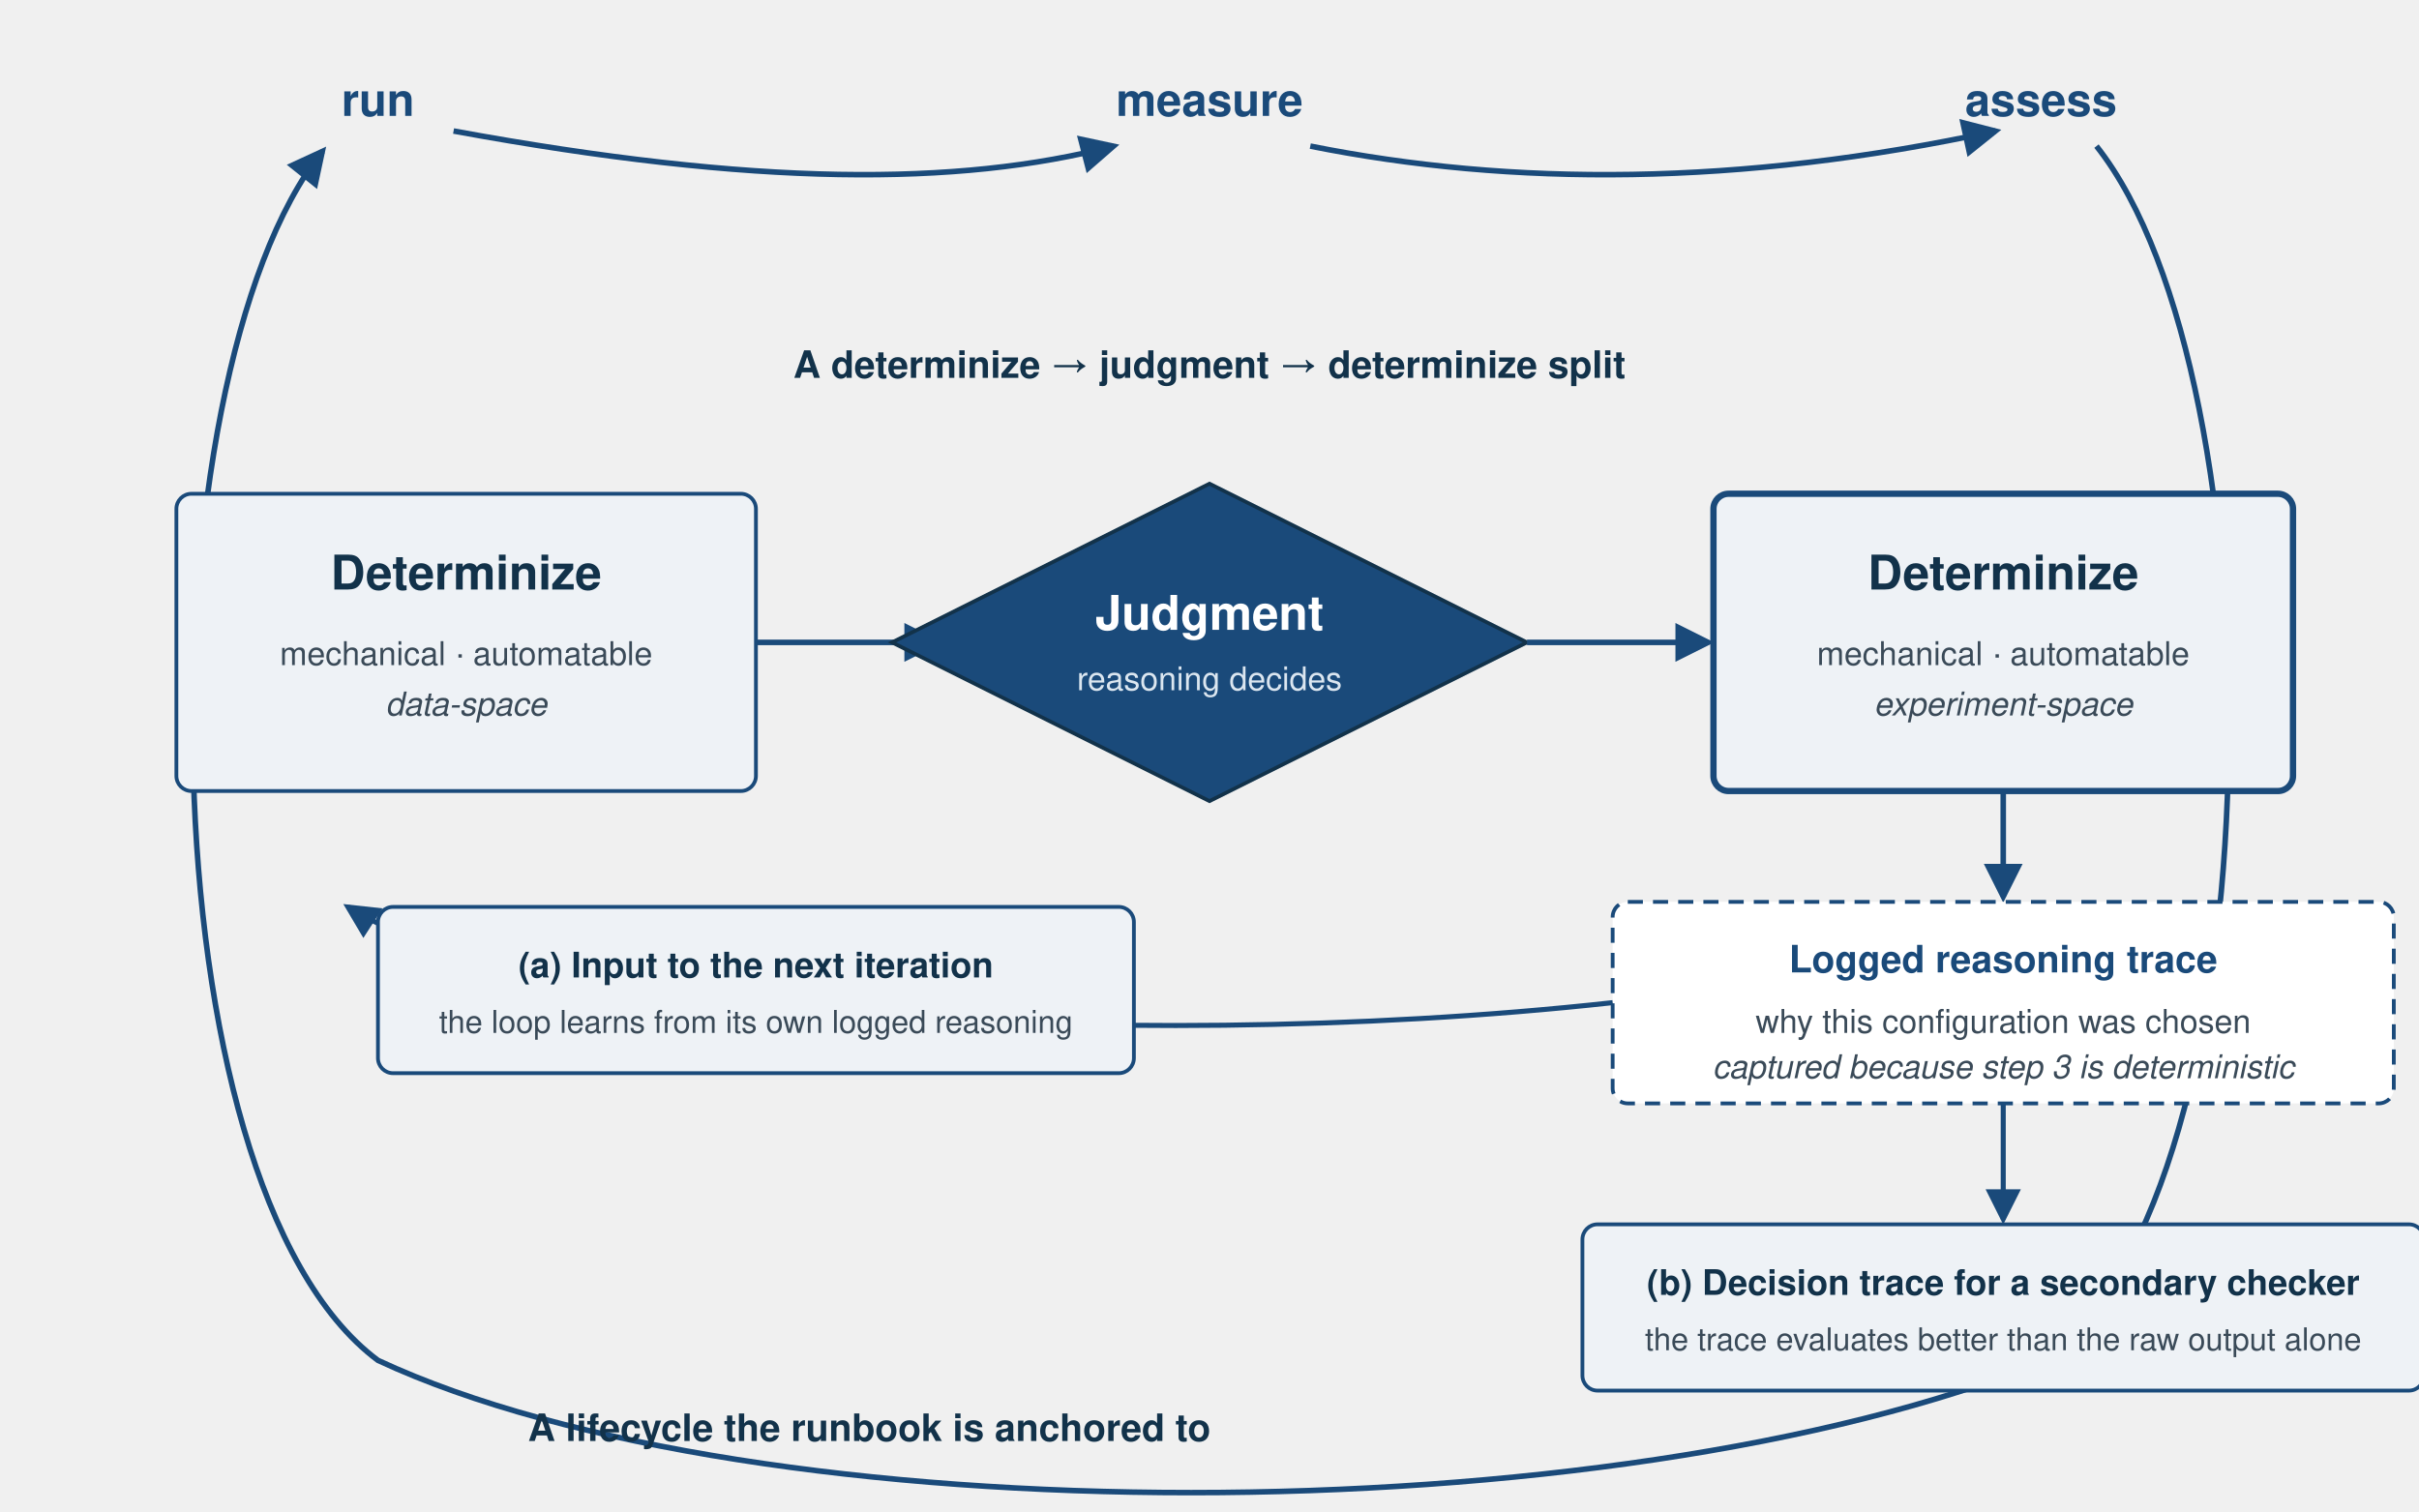
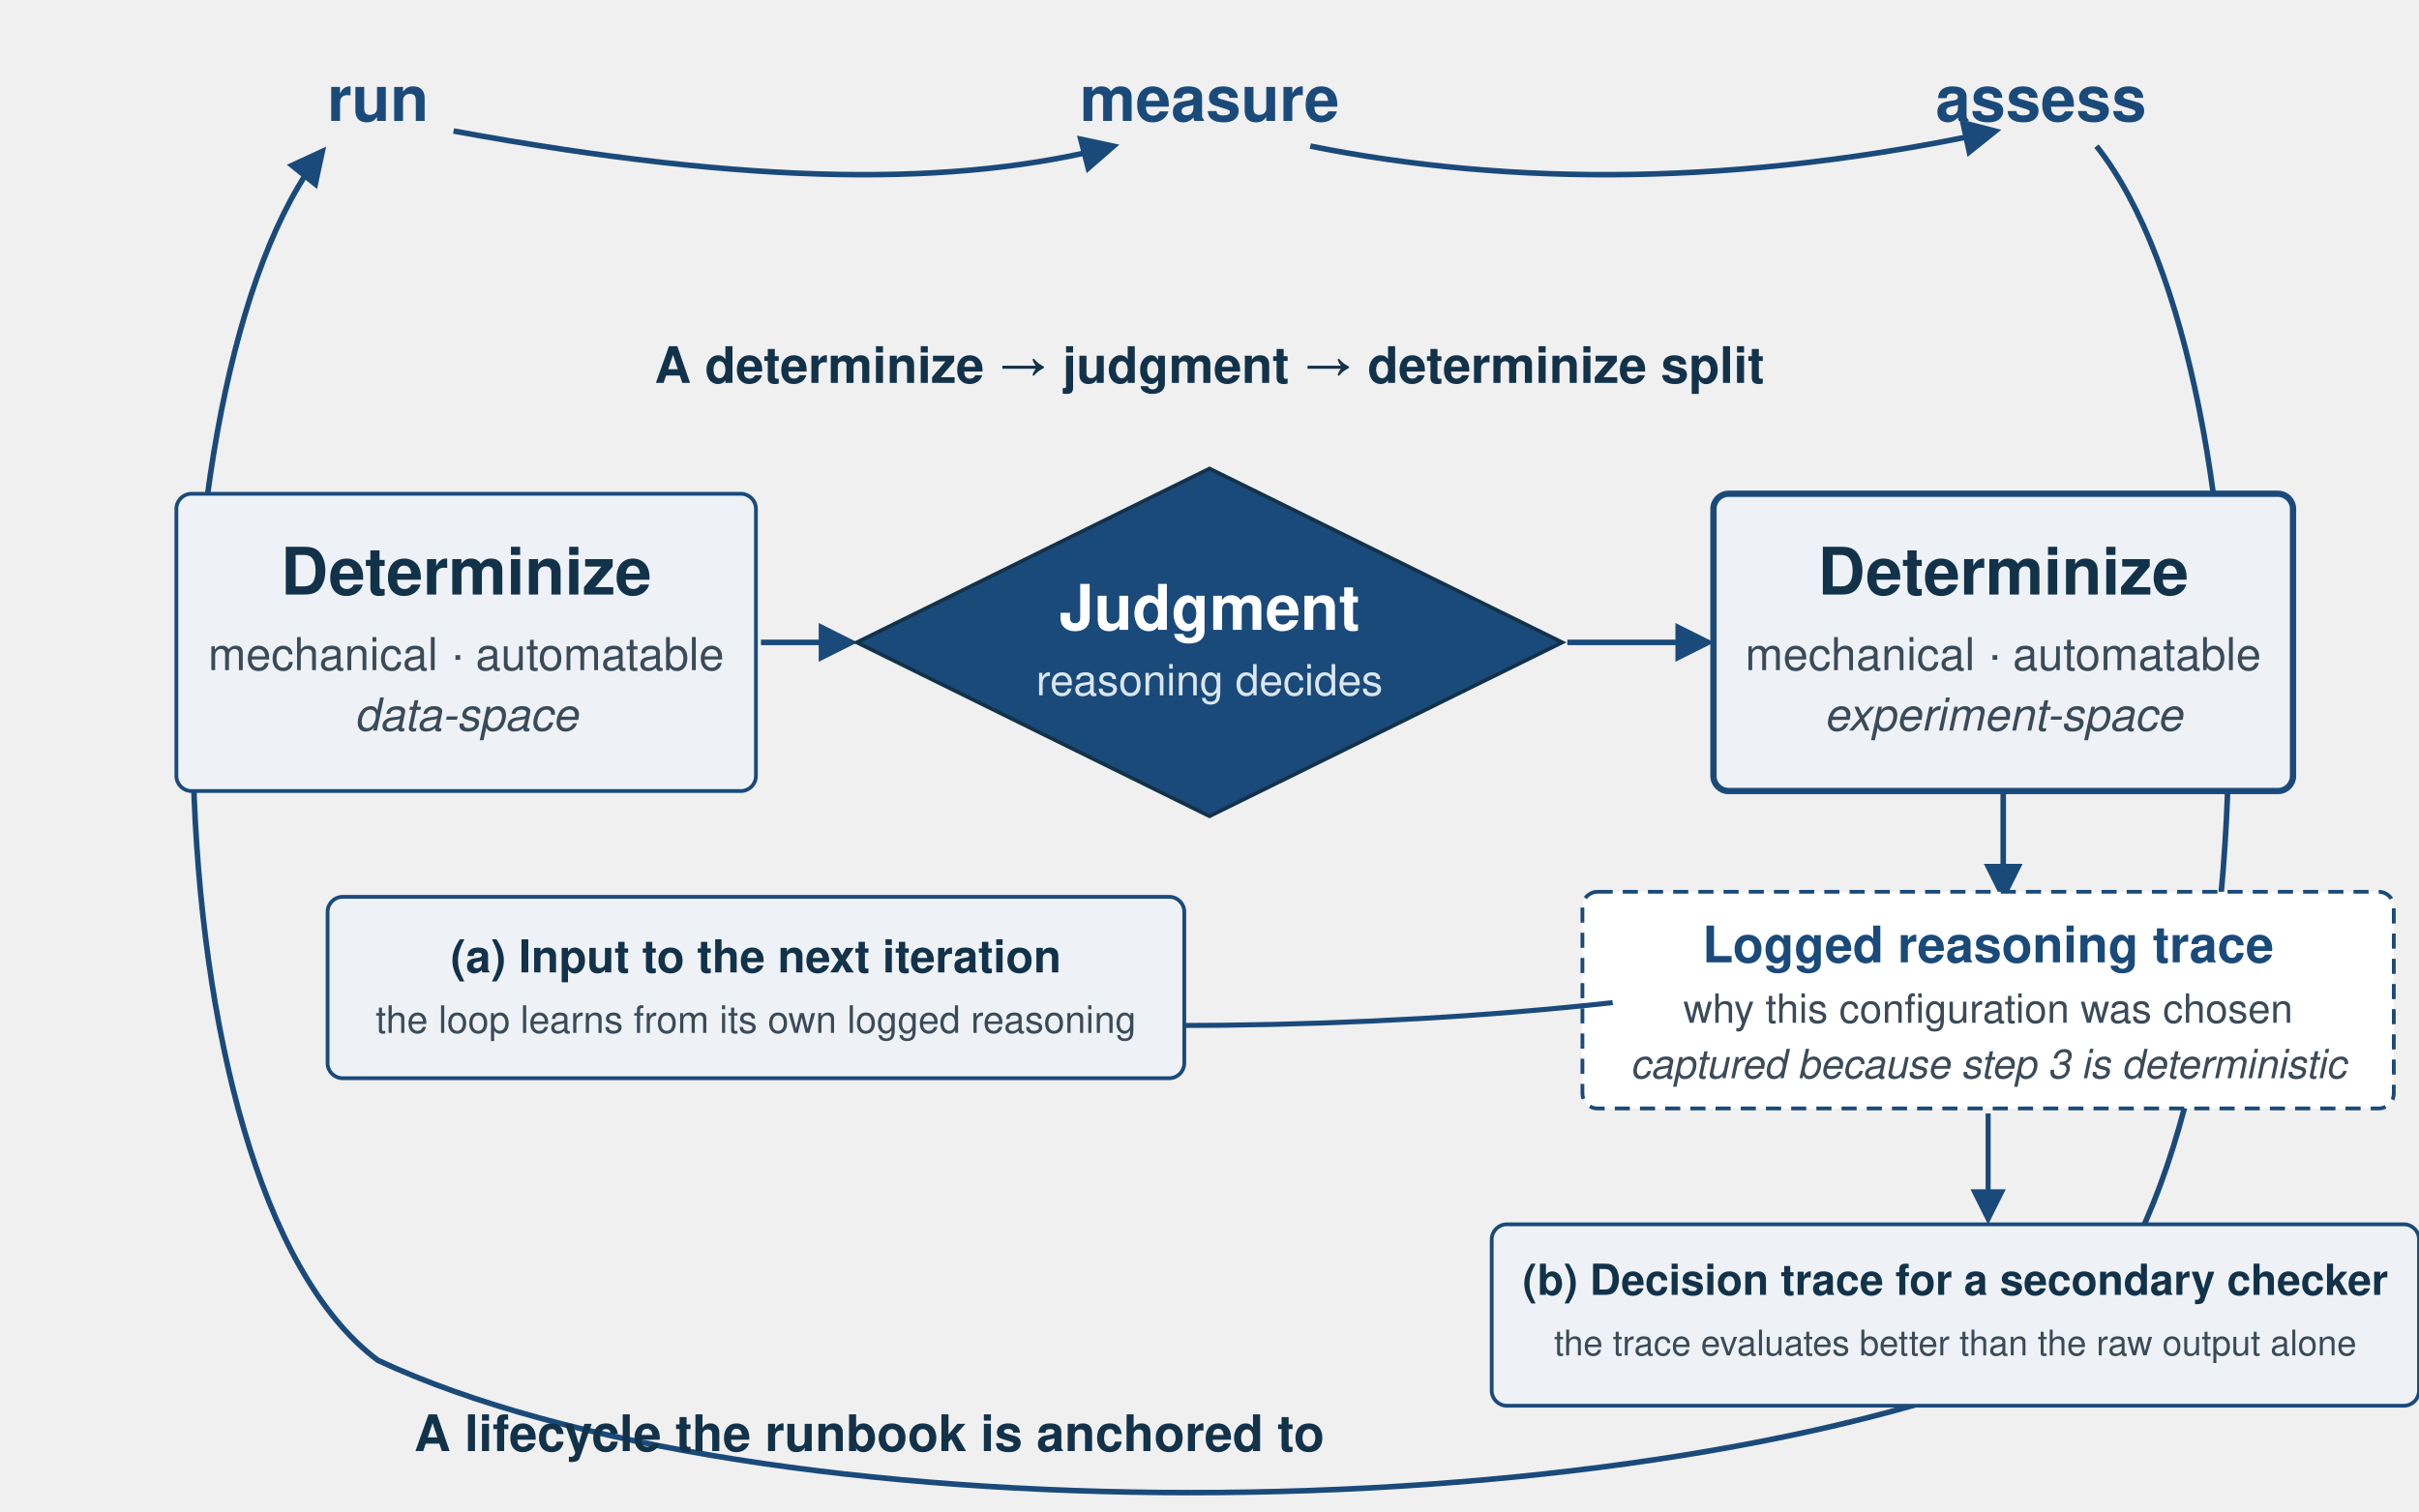
<svg xmlns="http://www.w3.org/2000/svg" viewBox="0 0 960 600" font-family="'Helvetica Neue', Helvetica, Arial, sans-serif" role="group" aria-labelledby="cor-title cor-desc">
  <defs>
    <marker id="cor-ah" viewBox="0 0 10 10" refX="8.5" refY="5" markerWidth="7" markerHeight="7" orient="auto-start-reverse">
      <path d="M0,0 L10,5 L0,10 z" fill="#1a4a7a" />
    </marker>
  </defs>
-   <text x="150" y="46" text-anchor="middle" font-size="18" font-weight="700" fill="#1a4a7a">run</text>
-   <text x="480" y="46" text-anchor="middle" font-size="18" font-weight="700" fill="#1a4a7a">measure</text>
-   <text x="810" y="46" text-anchor="middle" font-size="18" font-weight="700" fill="#1a4a7a">assess</text>
+   <text x="150" y="48" text-anchor="middle" font-size="25" font-weight="700" fill="#1a4a7a">run</text>
+   <text x="480" y="48" text-anchor="middle" font-size="25" font-weight="700" fill="#1a4a7a">measure</text>
+   <text x="810" y="48" text-anchor="middle" font-size="25" font-weight="700" fill="#1a4a7a">assess</text>
  <path d="M180,52 C300,74 380,74 442,58" fill="none" stroke="#1a4a7a" stroke-width="2.2" marker-end="url(#cor-ah)" />
  <path d="M520,58 C600,74 690,74 792,52" fill="none" stroke="#1a4a7a" stroke-width="2.2" marker-end="url(#cor-ah)" />
  <path d="M832,58 C905,150 905,470 812,540 C640,610 300,610 150,540 C56,470 56,150 128,60" fill="none" stroke="#1a4a7a" stroke-width="2.2" marker-end="url(#cor-ah)" />
-   <text x="480" y="150" text-anchor="middle" font-size="15" font-weight="700" fill="#12324a">A determinize → judgment → determinize split</text>
+   <text x="480" y="152" text-anchor="middle" font-size="20" font-weight="700" fill="#12324a">A determinize → judgment → determinize split</text>
  <rect x="70" y="196" width="230" height="118" rx="6" fill="#eef2f6" stroke="#1a4a7a" stroke-width="1.5" />
-   <text x="185" y="234" text-anchor="middle" font-size="19" font-weight="700" fill="#12324a">Determinize</text>
-   <text x="185" y="264" text-anchor="middle" font-size="13" fill="#3a4a58">mechanical · automatable</text>
-   <text x="185" y="284" text-anchor="middle" font-size="13" font-style="italic" fill="#3a4a58">data-space</text>
-   <line x1="300" y1="255" x2="372" y2="255" stroke="#1a4a7a" stroke-width="2.2" marker-end="url(#cor-ah)" />
-   <polygon points="480,192 606,255 480,318 354,255" fill="#1a4a7a" stroke="#12324a" stroke-width="1.5" />
-   <text x="480" y="250" text-anchor="middle" font-size="19" font-weight="700" fill="#ffffff">Judgment</text>
-   <text x="480" y="274" text-anchor="middle" font-size="13" fill="#dbe6f0">reasoning decides</text>
-   <line x1="606" y1="255" x2="678" y2="255" stroke="#1a4a7a" stroke-width="2.2" marker-end="url(#cor-ah)" />
+   <text x="185" y="236" text-anchor="middle" font-size="26" font-weight="700" fill="#12324a">Determinize</text>
+   <text x="185" y="266" text-anchor="middle" font-size="18" fill="#3a4a58">mechanical · automatable</text>
+   <text x="185" y="290" text-anchor="middle" font-size="18" font-style="italic" fill="#3a4a58">data-space</text>
+   <line x1="302" y1="255" x2="338" y2="255" stroke="#1a4a7a" stroke-width="2.2" marker-end="url(#cor-ah)" />
+   <polygon points="480,186 620,255 480,324 340,255" fill="#1a4a7a" stroke="#12324a" stroke-width="1.5" />
+   <text x="480" y="250" text-anchor="middle" font-size="25" font-weight="700" fill="#ffffff">Judgment</text>
+   <text x="480" y="276" text-anchor="middle" font-size="17" fill="#dbe6f0">reasoning decides</text>
+   <line x1="622" y1="255" x2="678" y2="255" stroke="#1a4a7a" stroke-width="2.2" marker-end="url(#cor-ah)" />
  <rect x="680" y="196" width="230" height="118" rx="6" fill="#eef2f6" stroke="#1a4a7a" stroke-width="2.5" />
-   <text x="795" y="234" text-anchor="middle" font-size="19" font-weight="700" fill="#12324a">Determinize</text>
-   <text x="795" y="264" text-anchor="middle" font-size="13" fill="#3a4a58">mechanical · automatable</text>
-   <text x="795" y="284" text-anchor="middle" font-size="13" font-style="italic" fill="#3a4a58">experiment-space</text>
+   <text x="795" y="236" text-anchor="middle" font-size="26" font-weight="700" fill="#12324a">Determinize</text>
+   <text x="795" y="266" text-anchor="middle" font-size="18" fill="#3a4a58">mechanical · automatable</text>
+   <text x="795" y="290" text-anchor="middle" font-size="18" font-style="italic" fill="#3a4a58">experiment-space</text>
  <line x1="795" y1="314" x2="795" y2="356" stroke="#1a4a7a" stroke-width="2.2" marker-end="url(#cor-ah)" />
-   <rect x="640" y="358" width="310" height="80" rx="6" fill="#ffffff" stroke="#1a4a7a" stroke-width="1.5" stroke-dasharray="6 4" />
-   <text x="795" y="386" text-anchor="middle" font-size="15" font-weight="700" fill="#1a4a7a">Logged reasoning trace</text>
-   <text x="795" y="410" text-anchor="middle" font-size="13" fill="#3a4a58">why this configuration was chosen</text>
-   <text x="795" y="428" text-anchor="middle" font-size="13" font-style="italic" fill="#3a4a58">captured because step 3 is deterministic</text>
+   <rect x="628" y="354" width="322" height="86" rx="6" fill="#ffffff" stroke="#1a4a7a" stroke-width="1.5" stroke-dasharray="6 4" />
+   <text x="789" y="382" text-anchor="middle" font-size="20" font-weight="700" fill="#1a4a7a">Logged reasoning trace</text>
+   <text x="789" y="406" text-anchor="middle" font-size="16" fill="#3a4a58">why this configuration was chosen</text>
+   <text x="789" y="428" text-anchor="middle" font-size="16" font-style="italic" fill="#3a4a58">captured because step 3 is deterministic</text>
  <path d="M640,398 C440,420 200,400 138,360" fill="none" stroke="#1a4a7a" stroke-width="2" marker-end="url(#cor-ah)" />
-   <rect x="150" y="360" width="300" height="66" rx="6" fill="#eef2f6" stroke="#1a4a7a" stroke-width="1.5" />
-   <text x="300" y="388" text-anchor="middle" font-size="14" font-weight="700" fill="#12324a">(a) Input to the next iteration</text>
-   <text x="300" y="410" text-anchor="middle" font-size="12.5" fill="#3a4a58">the loop learns from its own logged reasoning</text>
-   <line x1="795" y1="438" x2="795" y2="484" stroke="#1a4a7a" stroke-width="2" marker-end="url(#cor-ah)" />
-   <rect x="628" y="486" width="334" height="66" rx="6" fill="#eef2f6" stroke="#1a4a7a" stroke-width="1.5" />
-   <text x="795" y="514" text-anchor="middle" font-size="14" font-weight="700" fill="#12324a">(b) Decision trace for a secondary checker</text>
-   <text x="795" y="536" text-anchor="middle" font-size="12.5" fill="#3a4a58">the trace evaluates better than the raw output alone</text>
-   <text x="345" y="572" text-anchor="middle" font-size="15" font-weight="700" fill="#12324a">A lifecycle the runbook is anchored to</text>
+   <rect x="130" y="356" width="340" height="72" rx="6" fill="#eef2f6" stroke="#1a4a7a" stroke-width="1.5" />
+   <text x="300" y="386" text-anchor="middle" font-size="18" font-weight="700" fill="#12324a">(a) Input to the next iteration</text>
+   <text x="300" y="410" text-anchor="middle" font-size="15" fill="#3a4a58">the loop learns from its own logged reasoning</text>
+   <line x1="789" y1="442" x2="789" y2="484" stroke="#1a4a7a" stroke-width="2" marker-end="url(#cor-ah)" />
+   <rect x="592" y="486" width="368" height="72" rx="6" fill="#eef2f6" stroke="#1a4a7a" stroke-width="1.5" />
+   <text x="776" y="514" text-anchor="middle" font-size="17" font-weight="700" fill="#12324a">(b) Decision trace for a secondary checker</text>
+   <text x="776" y="538" text-anchor="middle" font-size="14" fill="#3a4a58">the trace evaluates better than the raw output alone</text>
+   <text x="345" y="576" text-anchor="middle" font-size="20" font-weight="700" fill="#12324a">A lifecycle the runbook is anchored to</text>
</svg>
